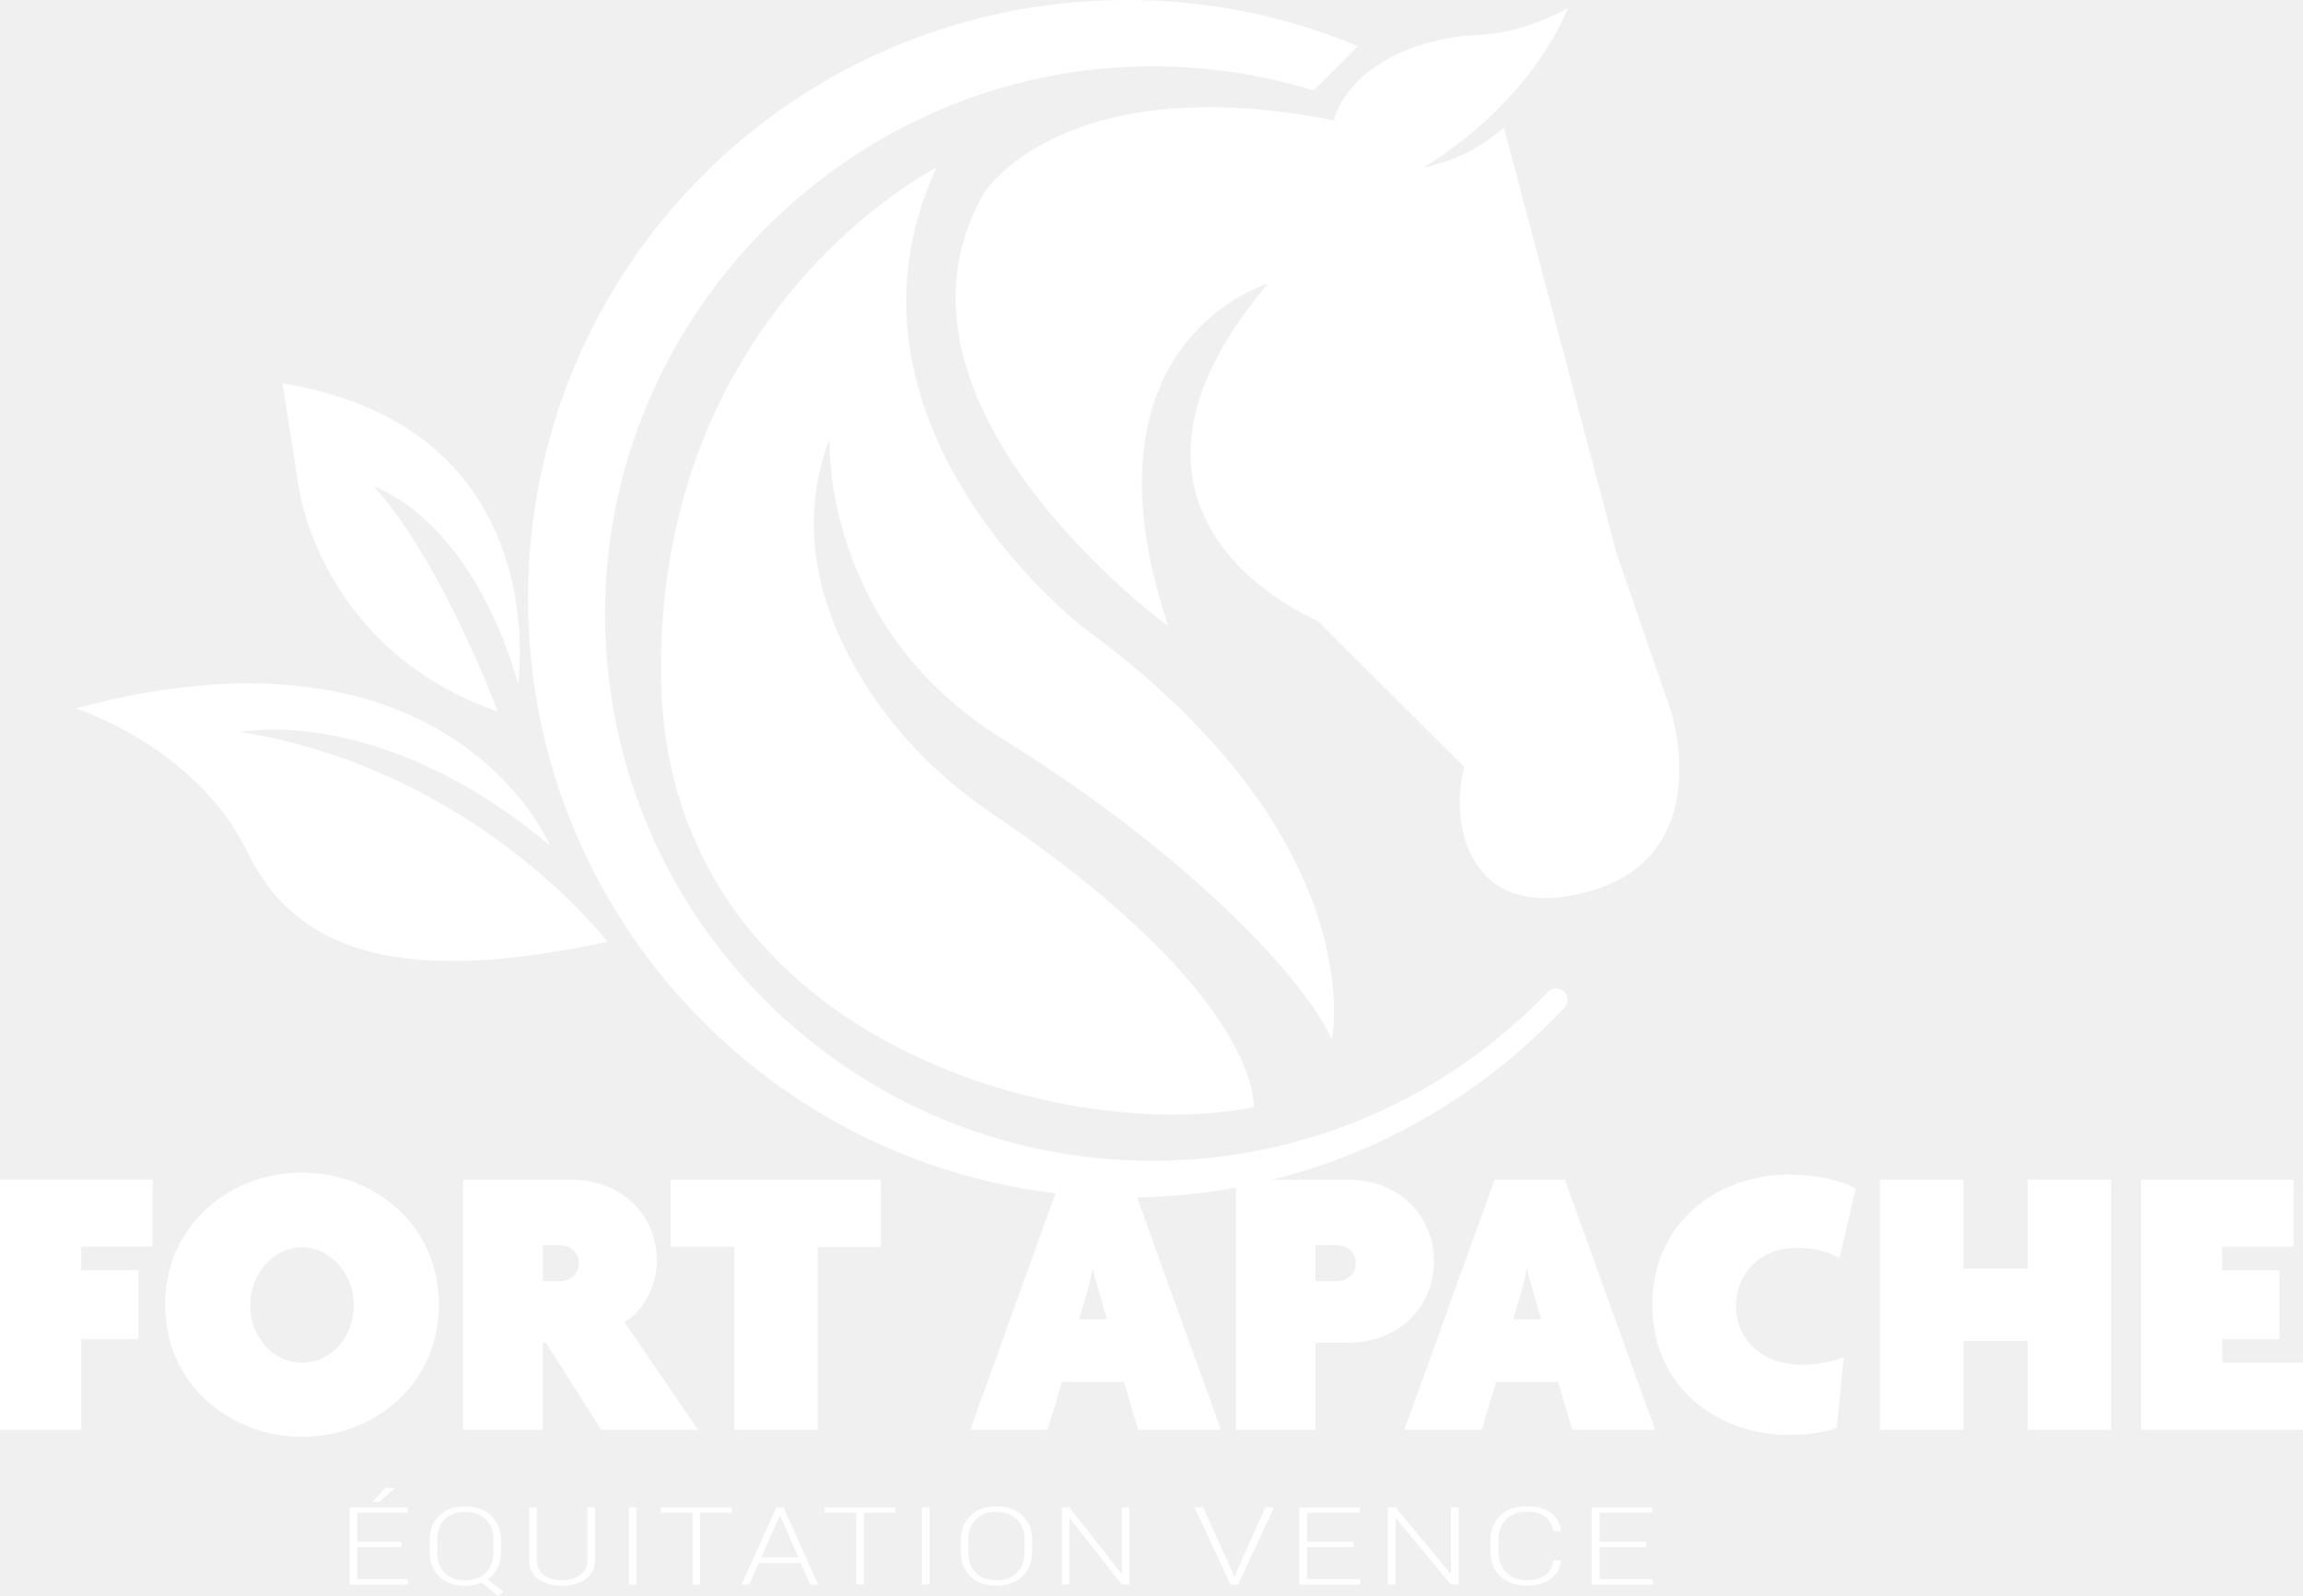
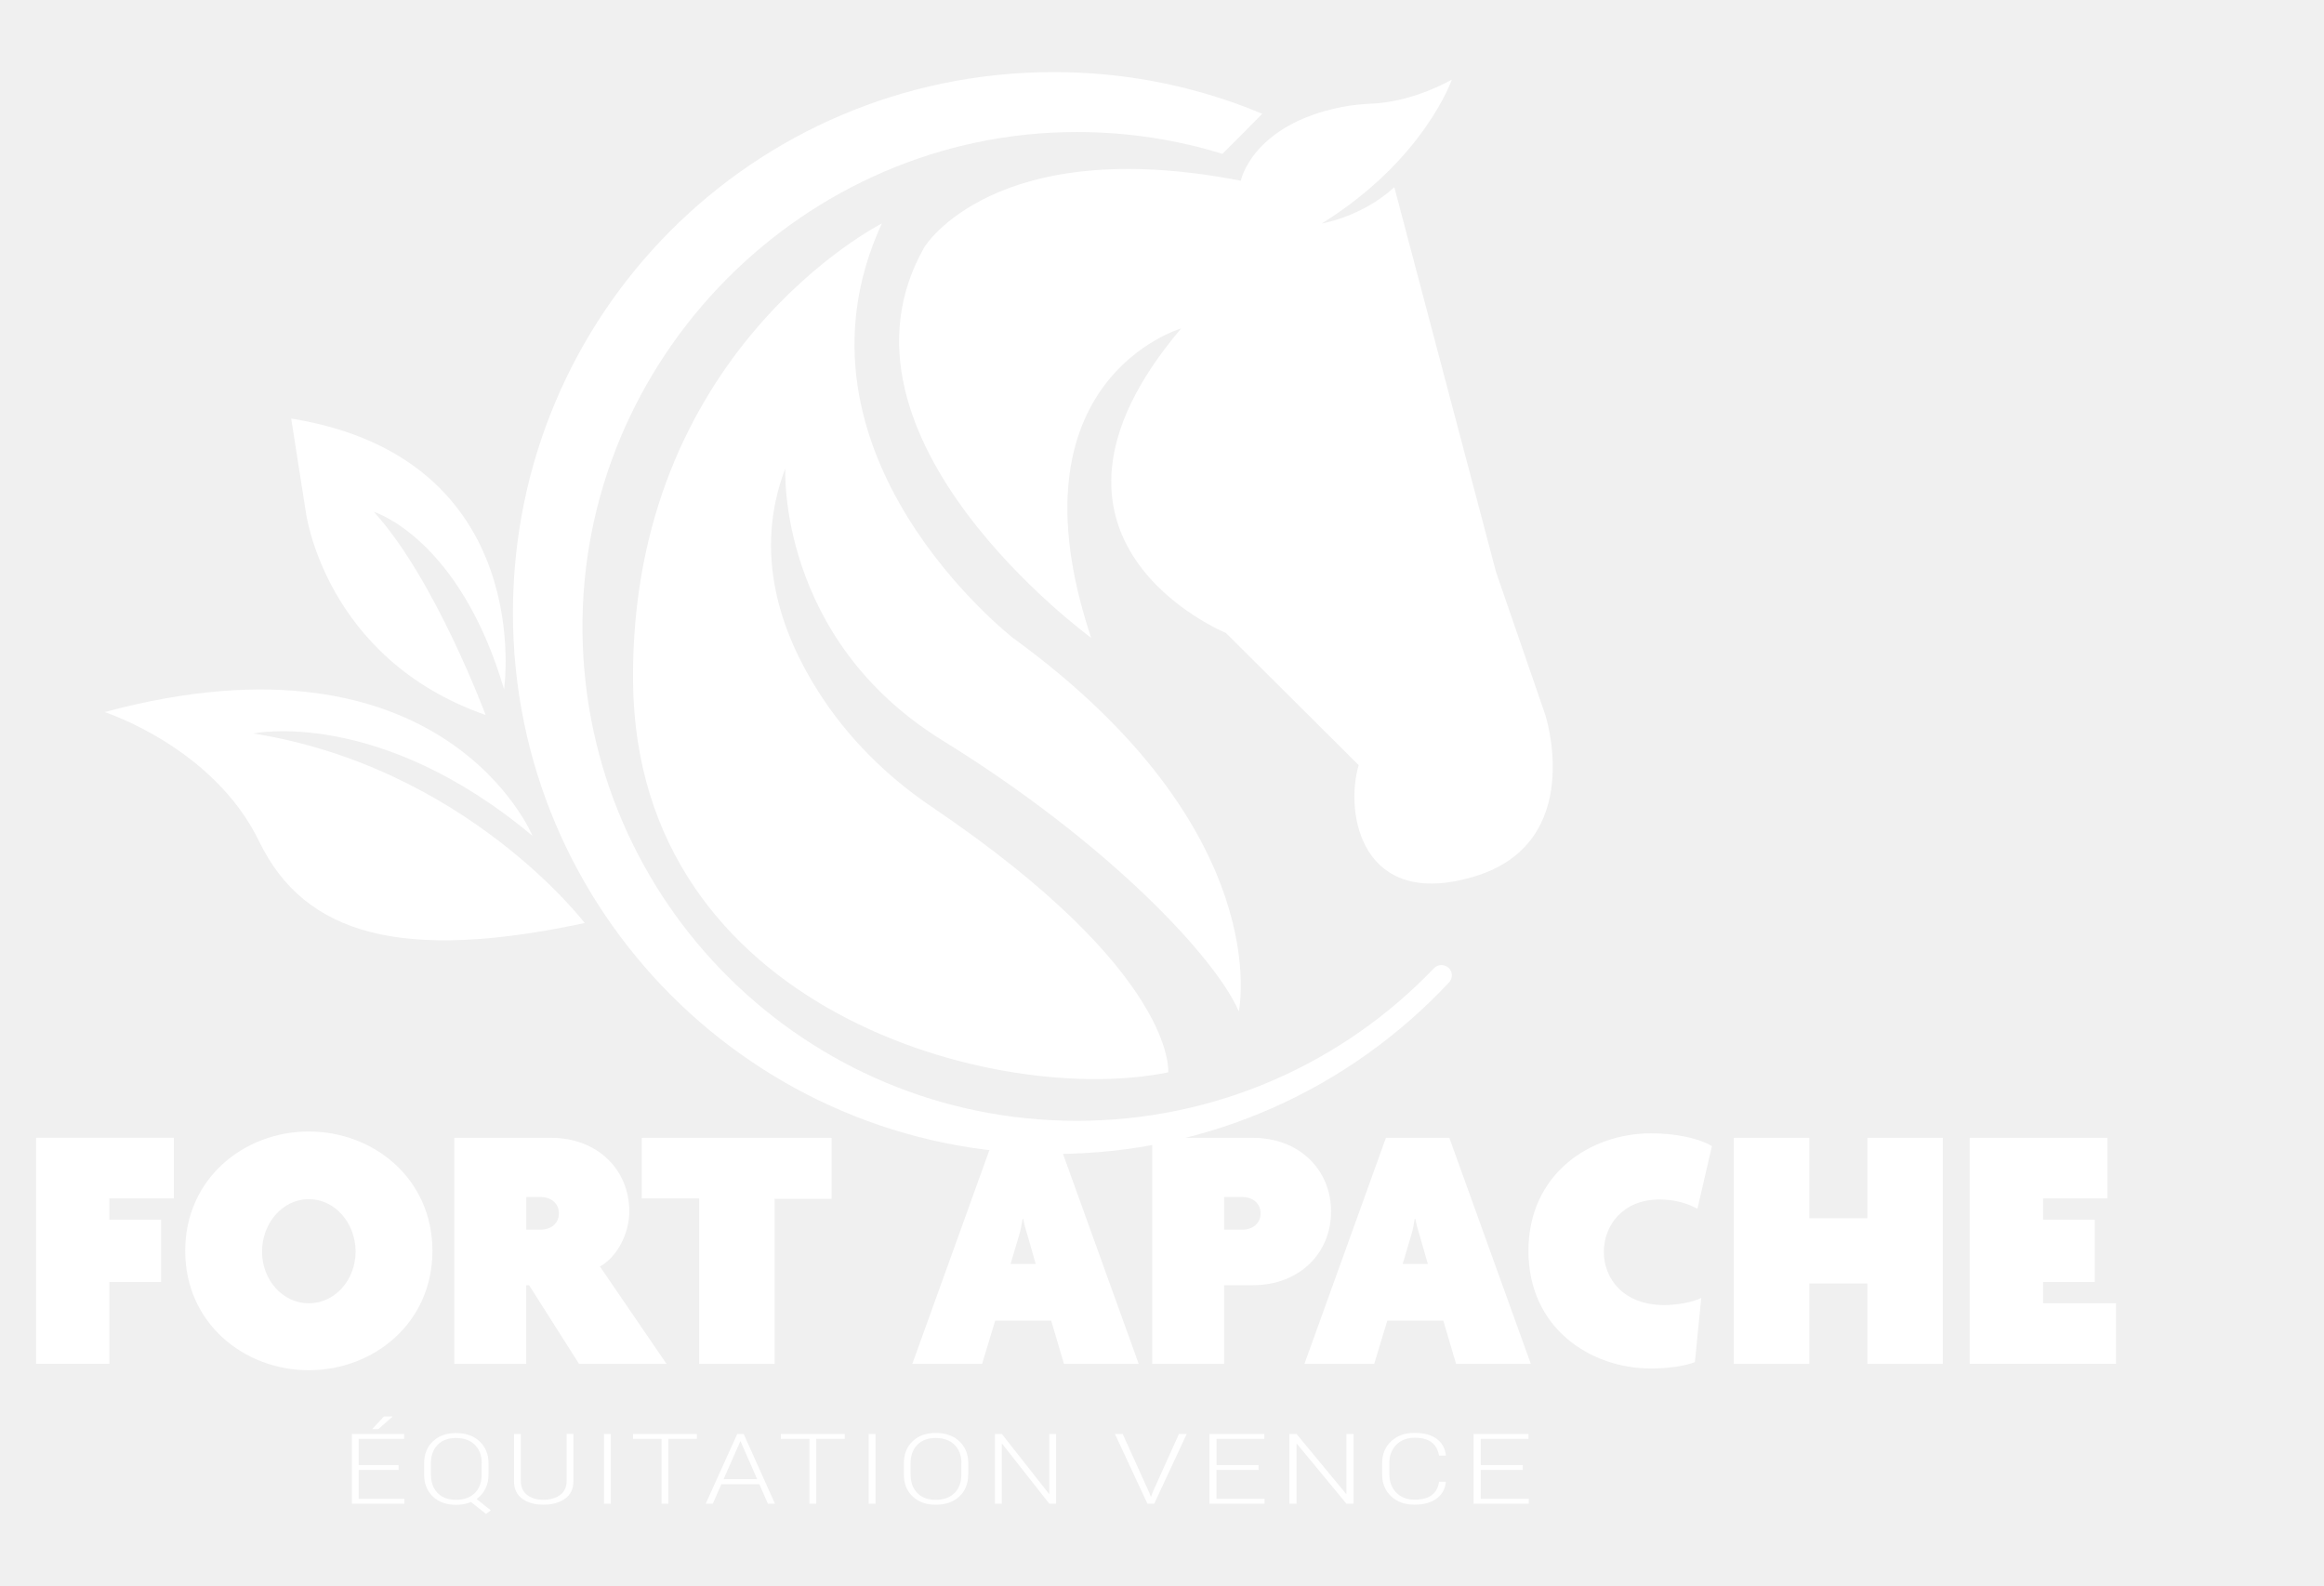
- <svg xmlns="http://www.w3.org/2000/svg" id="Calque_1" data-name="Calque 1" viewBox="0 0 386 267.54">
+ <svg xmlns="http://www.w3.org/2000/svg" overflow="visible" id="Calque_1" data-name="Calque 1" viewBox="-6.69 -13.38 431.29 294.29">
  <defs>
    <style>
      .cls-1 {
        fill: #fff;
      }
    </style>
  </defs>
  <g>
    <path class="cls-1" d="M13.61,209.01v3.94h9.6v11.57h-9.6v15.18H0v-41.94h25.57v11.24h-11.96Z" />
    <path class="cls-1" d="M50.62,240.89c-12.03,0-22.94-8.74-22.94-22.15s10.91-22.15,22.94-22.15,22.94,8.74,22.94,22.15-10.91,22.15-22.94,22.15ZM50.62,209.14c-4.86,0-8.68,4.47-8.68,9.73s3.81,9.6,8.68,9.6,8.68-4.34,8.68-9.6-3.81-9.73-8.68-9.73Z" />
    <path class="cls-1" d="M100.77,239.71l-9.27-14.59h-.53v14.59h-13.34v-41.94h18.01c8.48,0,14.46,5.85,14.46,13.67,0,4.21-2.43,8.61-5.46,10.19l12.36,18.08h-16.24ZM93.81,208.75h-2.83v6.05h2.83c1.51,0,3.22-.99,3.22-3.02s-1.71-3.02-3.22-3.02Z" />
    <path class="cls-1" d="M137.06,209.08v30.63h-14v-30.7h-10.65v-11.24h35.23v11.31h-10.58Z" />
    <path class="cls-1" d="M190.76,239.71l-2.37-8.02h-10.39l-2.43,8.02h-12.95l15.12-41.94h11.77l15.12,41.94h-13.87ZM183.93,215.65c-.26-.85-.53-1.77-.72-2.83h-.13c-.2,1.05-.33,2.04-.59,2.83l-1.64,5.52h4.67l-1.58-5.52Z" />
    <path class="cls-1" d="M225.87,225.12h-5.39v14.59h-13.34v-41.94h18.73c8.48,0,14.46,5.85,14.46,13.67s-5.98,13.67-14.46,13.67ZM224.03,208.75h-3.55v6.05h3.55c1.51,0,3.22-.99,3.22-3.02s-1.71-3.02-3.22-3.02Z" />
    <path class="cls-1" d="M263.53,239.71l-2.37-8.02h-10.39l-2.43,8.02h-12.95l15.12-41.94h11.77l15.12,41.94h-13.87ZM256.7,215.65c-.26-.85-.53-1.77-.72-2.83h-.13c-.2,1.05-.33,2.04-.59,2.83l-1.64,5.52h4.67l-1.58-5.52Z" />
    <path class="cls-1" d="M308.3,210.92c-1.91-1.05-4.27-1.71-7.03-1.71-6.84,0-10.32,4.86-10.32,9.73s3.55,9.86,11.24,9.86c2.1,0,5.06-.46,6.84-1.31l-1.18,11.9c-1.84.72-4.93,1.18-8.15,1.18-11.24,0-22.74-7.49-22.74-21.82s11.5-21.82,22.74-21.82c4.67,0,8.87.92,11.31,2.37l-2.69,11.63Z" />
    <path class="cls-1" d="M339.86,239.71v-14.92h-10.78v14.92h-14v-41.94h14v14.92h10.78v-14.92h14v41.94h-14Z" />
    <path class="cls-1" d="M358.85,239.71v-41.94h25.57v11.24h-11.96v3.94h9.6v11.57h-9.6v3.94h13.54v11.24h-27.15Z" />
  </g>
  <g>
    <path class="cls-1" d="M67.28,259.39h-7.41v5.36h8.49v.91h-9.75v-12.94h9.7v.91h-8.44v4.86h7.41v.91ZM64.57,249.46h1.55l.03.05-2.63,2.31h-1.14l2.19-2.36Z" />
    <path class="cls-1" d="M83.97,260.25c0,.97-.19,1.85-.58,2.63s-.93,1.41-1.64,1.91l2.64,2.1-.88.67-2.79-2.21c-.42.17-.85.3-1.32.39-.46.09-.95.13-1.45.13-1.8,0-3.24-.52-4.32-1.55-1.08-1.03-1.61-2.38-1.61-4.05v-2.11c0-1.66.54-3.02,1.61-4.05,1.07-1.04,2.51-1.56,4.31-1.56s3.3.52,4.39,1.56,1.64,2.39,1.64,4.05v2.11ZM82.71,258.13c0-1.4-.42-2.53-1.26-3.38-.84-.85-2.01-1.28-3.51-1.28s-2.61.43-3.43,1.28-1.23,1.98-1.23,3.38v2.13c0,1.41.41,2.55,1.23,3.4.82.85,1.96,1.28,3.43,1.28s2.67-.43,3.51-1.28c.84-.85,1.25-1.99,1.25-3.4v-2.13Z" />
    <path class="cls-1" d="M99.72,252.72v8.77c0,1.41-.51,2.49-1.54,3.23-1.03.75-2.36,1.12-4.01,1.12s-2.95-.37-3.96-1.12c-1.01-.75-1.51-1.83-1.51-3.23v-8.77h1.27v8.76c0,1.1.39,1.95,1.16,2.55.78.6,1.79.9,3.04.9s2.3-.3,3.1-.9c.8-.6,1.19-1.45,1.19-2.56v-8.76h1.26Z" />
    <path class="cls-1" d="M106.67,265.66h-1.27v-12.94h1.27v12.94Z" />
    <path class="cls-1" d="M122.65,253.63h-5.3v12.03h-1.27v-12.03h-5.3v-.91h11.86v.91Z" />
    <path class="cls-1" d="M134.23,262.05h-7.05l-1.59,3.61h-1.31l5.85-12.94h1.19l5.81,12.94h-1.31l-1.59-3.61ZM127.6,261.1h6.22l-3.07-7h-.06l-3.09,7Z" />
    <path class="cls-1" d="M150.09,253.63h-5.3v12.03h-1.27v-12.03h-5.3v-.91h11.86v.91Z" />
    <path class="cls-1" d="M155.79,265.66h-1.27v-12.94h1.27v12.94Z" />
    <path class="cls-1" d="M172.99,260.25c0,1.67-.54,3.02-1.63,4.05-1.09,1.03-2.55,1.55-4.38,1.55s-3.24-.52-4.32-1.55c-1.08-1.03-1.61-2.38-1.61-4.05v-2.11c0-1.66.54-3.02,1.61-4.05,1.07-1.04,2.51-1.56,4.31-1.56s3.3.52,4.39,1.56,1.64,2.39,1.64,4.05v2.11ZM171.73,258.13c0-1.4-.42-2.53-1.26-3.38-.84-.85-2.01-1.28-3.51-1.28s-2.61.43-3.43,1.28-1.23,1.98-1.23,3.38v2.13c0,1.41.41,2.55,1.23,3.4.82.85,1.96,1.28,3.43,1.28s2.67-.43,3.51-1.28c.84-.85,1.25-1.99,1.25-3.4v-2.13Z" />
    <path class="cls-1" d="M189.3,265.66h-1.26l-8.75-11.12h-.06v11.12h-1.27v-12.94h1.27l8.75,11.11h.06v-11.11h1.26v12.94Z" />
    <path class="cls-1" d="M206.54,263.47l.32.86h.07l.32-.86,4.85-10.75h1.44l-6.03,12.94h-1.26l-6.03-12.94h1.44l4.87,10.75Z" />
    <path class="cls-1" d="M226.86,259.39h-7.79v5.36h8.92v.91h-10.24v-12.94h10.19v.91h-8.86v4.86h7.79v.91Z" />
    <path class="cls-1" d="M244.5,265.66h-1.32l-9.19-11.12h-.07v11.12h-1.33v-12.94h1.33l9.19,11.11h.07v-11.11h1.32v12.94Z" />
    <path class="cls-1" d="M261.61,261.61l.02.05c-.14,1.3-.72,2.32-1.73,3.06-1.01.74-2.37,1.12-4.08,1.12-1.8,0-3.25-.52-4.35-1.56-1.1-1.04-1.66-2.39-1.66-4.04v-2.11c0-1.65.55-2.99,1.66-4.04s2.55-1.57,4.35-1.57,3.08.36,4.09,1.09c1.01.73,1.58,1.75,1.72,3.07l-.02.05h-1.24c-.18-1.07-.64-1.89-1.38-2.46-.74-.57-1.8-.85-3.16-.85s-2.55.44-3.4,1.31c-.85.88-1.28,2-1.28,3.36v2.12c0,1.39.43,2.51,1.28,3.39.86.87,1.99,1.31,3.4,1.31s2.42-.28,3.17-.83c.75-.56,1.21-1.39,1.38-2.49h1.24Z" />
    <path class="cls-1" d="M275.89,259.39h-7.79v5.36h8.92v.91h-10.24v-12.94h10.19v.91h-8.86v4.86h7.79v.91Z" />
  </g>
  <g>
-     <path class="cls-1" d="M262.13,166.22c-.76-.71-1.96-.69-2.69.06-16.7,17.46-40.23,28.33-66.3,28.33-50.29,0-91.12-40.46-91.73-90.59-.62-50.72,41.01-92.9,91.73-92.9,9.41,0,18.48,1.41,27.03,4.05,2.08-2.06,5.02-5.01,7.39-7.44C215.53,2.69,202.32-.06,188.45,0c-55.43.24-99.95,44.96-99.95,100.38,0,55.44,44.95,100.38,100.39,100.38,28.93,0,55.01-12.24,73.33-31.83.73-.78.69-1.99-.08-2.72h0Z" />
-     <path class="cls-1" d="M92.14,141.73s-16.47-39.92-79.42-22.97c0,0,20.2,6.49,28.68,23.99,8.48,17.5,26.69,22.37,60.42,15.15,0,0-22-28.86-61.5-35.17,0,0,23.21-4.93,51.82,19Z" />
-     <path class="cls-1" d="M86.85,114.57s6.31-42.88-39.5-50.28l2.71,17.31s3.43,27.23,33.37,37.7c0,0-9.38-25.25-20.74-37.7,0,0,15.87,4.78,24.17,32.96Z" />
-     <path class="cls-1" d="M223.21,174.31s7.21-33.55-41.84-69.26c0,0-44.13-34.15-24.41-76.96,0,0-46.65,23.57-46.17,84.89.48,61.32,67.82,79.12,99.32,72.63,0,0,1.78-18.42-43.91-49.28-8.38-5.66-15.64-12.88-21.06-21.42-6.84-10.76-12.16-25.49-6.09-41.36,0,0-1.57,31.5,29.21,50.5,30.78,19,50.74,40.4,54.95,50.26Z" />
-     <path class="cls-1" d="M195.79,104.96s-51.1-37.18-30.9-72.54c0,0,13.01-21.16,58.69-12.26,0,0,2.06-10.37,18.72-13.68,1.86-.37,3.75-.55,5.64-.63,2.56-.11,8.09-.81,14.8-4.45,0,0-5.14,14.91-24.14,26.69,0,0,7.46-1.2,13.47-6.73l18.88,71.42,9.14,26.51s7.7,23.75-13.23,30c-20.92,6.25-24.05-11.78-21.4-20.68l-24.64-24.53s-41.74-17.07-8.31-56.51c0,0-32.71,9.44-16.71,57.39Z" />
+     <path class="cls-1" d="M262.13,166.22c-.76-.71-1.96-.69-2.69.06-16.70,17.46-40.23,28.33-66.30,28.33-50.29,0-91.12-40.46-91.73-90.59-.62-50.72,41.01-92.90,91.73-92.90,9.41,0,18.48,1.41,27.03,4.05,2.08-2.06,5.02-5.01,7.39-7.44C215.53,2.69,202.32-.06,188.45,0c-55.43.24-99.95,44.96-99.95,100.38,0,55.44,44.95,100.38,100.39,100.38,28.93,0,55.01-12.24,73.33-31.83.73-.78.69-1.99-.08-2.72h0Z" />
+     <path class="cls-1" d="M92.14,141.73s-16.47-39.92-79.42-22.97c0,0,20.20,6.49,28.68,23.99,8.48,17.50,26.69,22.37,60.42,15.15,0,0-22.00-28.86-61.50-35.17,0,0,23.21-4.93,51.82,19Z" />
+     <path class="cls-1" d="M86.85,114.57s6.31-42.88-39.50-50.28l2.71,17.31s3.43,27.23,33.37,37.70c0,0-9.38-25.25-20.74-37.70,0,0,15.87,4.78,24.17,32.96Z" />
+     <path class="cls-1" d="M223.21,174.31s7.21-33.55-41.84-69.26c0,0-44.13-34.15-24.41-76.96,0,0-46.65,23.57-46.17,84.89.48,61.32,67.82,79.12,99.32,72.63,0,0,1.78-18.42-43.91-49.28-8.38-5.66-15.64-12.88-21.06-21.42-6.84-10.76-12.16-25.49-6.09-41.36,0,0-1.57,31.50,29.21,50.50,30.78,19.00,50.74,40.40,54.95,50.26Z" />
+     <path class="cls-1" d="M195.79,104.96s-51.10-37.18-30.90-72.54c0,0,13.01-21.16,58.69-12.26,0,0,2.06-10.37,18.72-13.68,1.86-.37,3.75-.55,5.64-.63,2.56-.11,8.09-.81,14.80-4.45,0,0-5.14,14.91-24.14,26.69,0,0,7.46-1.20,13.47-6.73l18.88,71.42,9.14,26.51s7.70,23.75-13.23,30.00c-20.92,6.25-24.05-11.78-21.40-20.68l-24.64-24.53s-41.74-17.07-8.31-56.51c0,0-32.71,9.44-16.71,57.39Z" />
  </g>
</svg>
